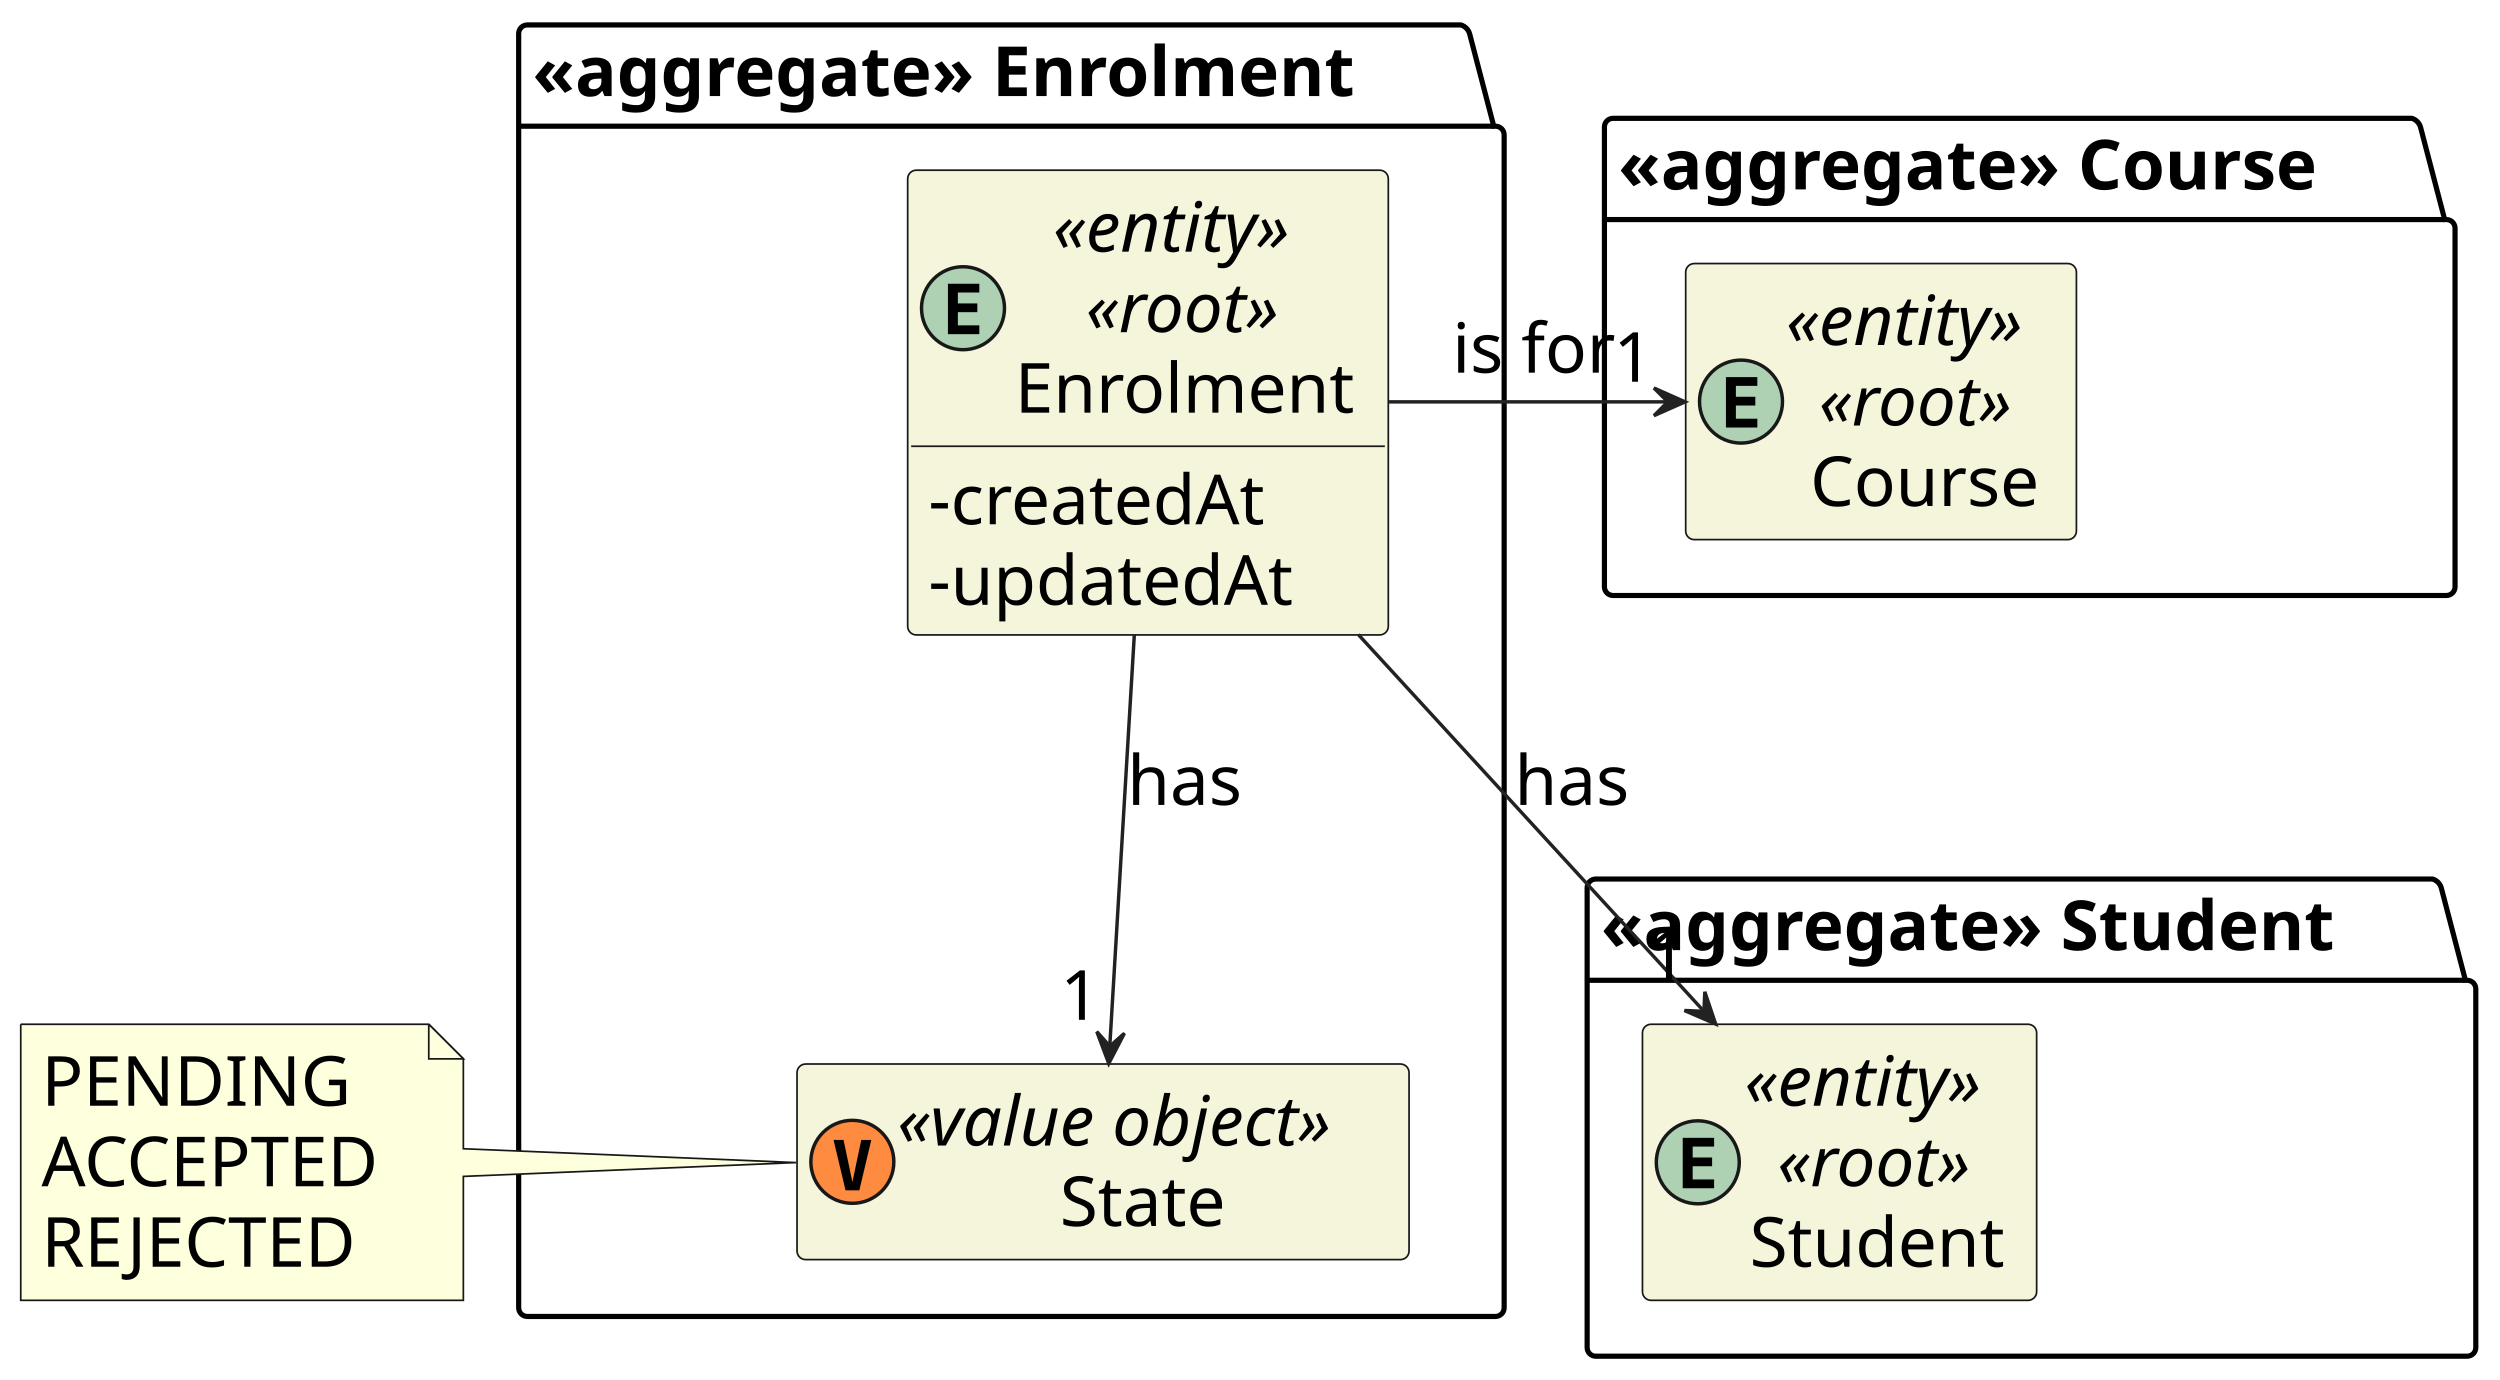
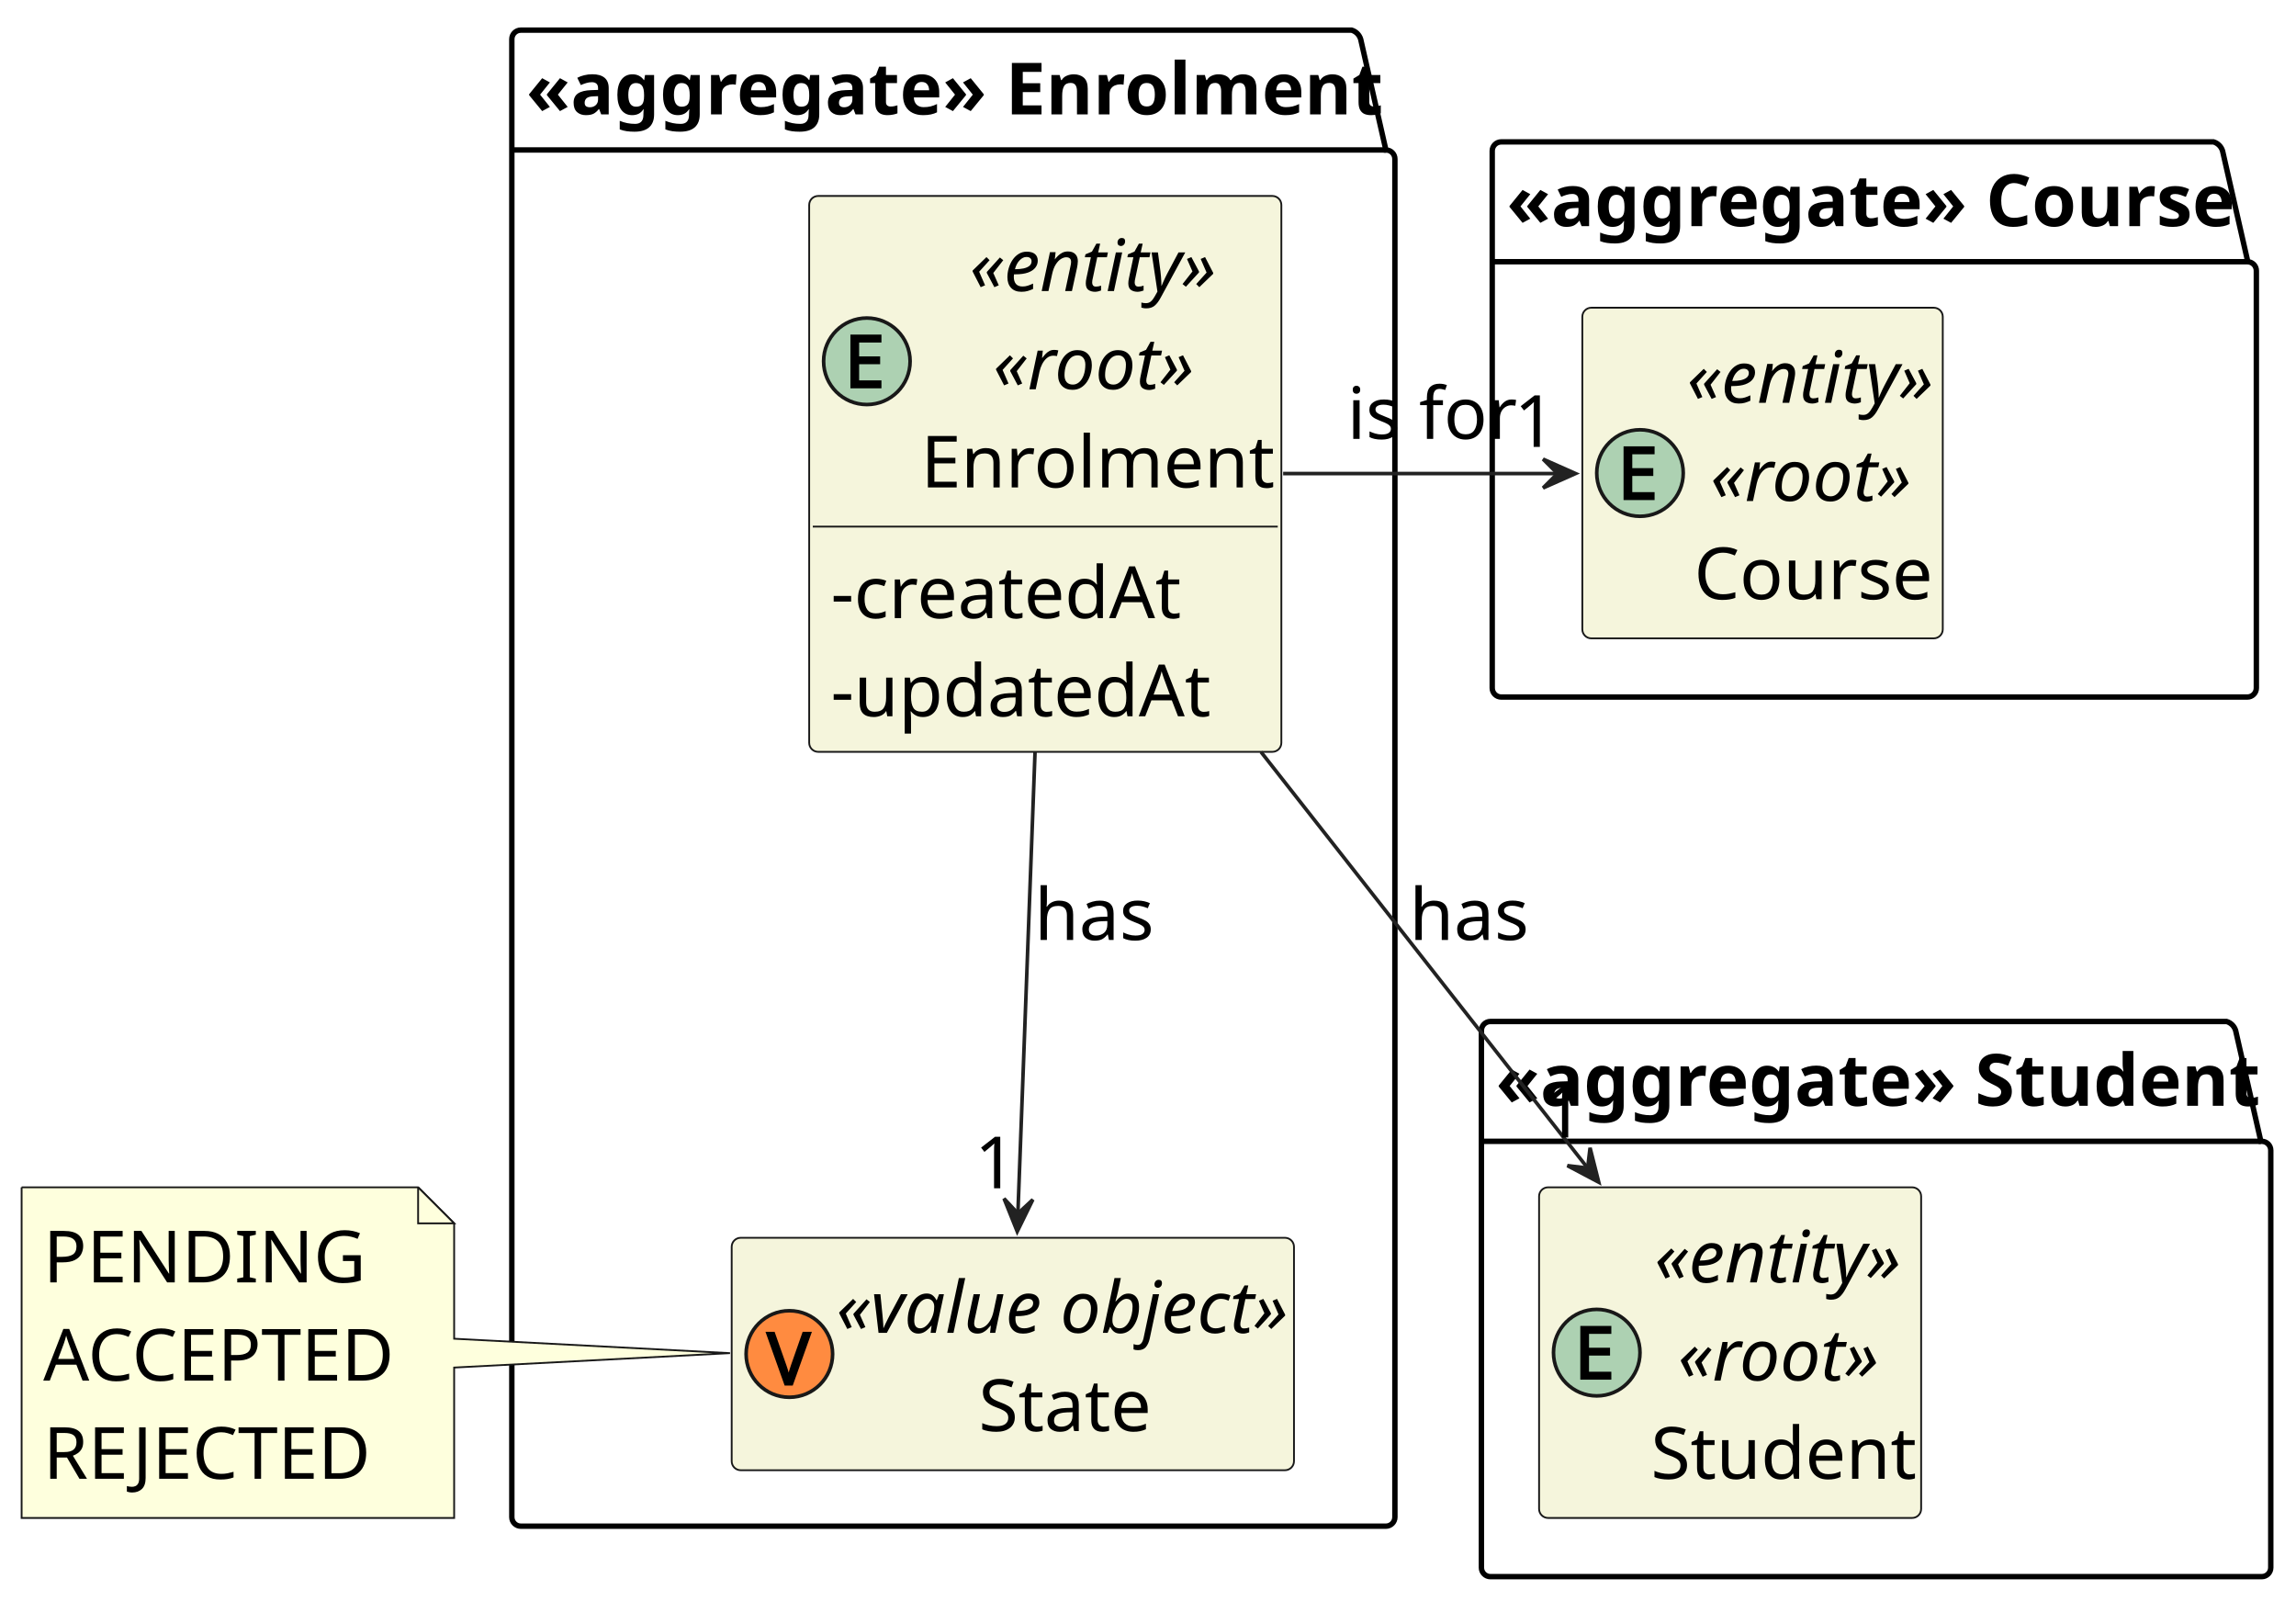
- <svg xmlns="http://www.w3.org/2000/svg" contentStyleType="text/css" height="399px" preserveAspectRatio="none" style="width:723px;height:399px;background:#FFFFFF;" version="1.1" viewBox="0 0 723 399" width="723px" zoomAndPan="magnify">
+ <svg xmlns="http://www.w3.org/2000/svg" contentStyleType="text/css" height="444px" preserveAspectRatio="none" style="width:637px;height:444px;background:#FFFFFF;" version="1.1" viewBox="0 0 637 444" width="637px" zoomAndPan="magnify">
  <defs />
  <g>
    <g id="cluster_&lt;&lt;aggregate&gt;&gt; Enrolment">
-       <path d="M152.5,7.217 L422.5,7.217 A3.75,3.75 0 0 1 425,9.717 L432,36.498 L432.5,36.498 A2.5,2.5 0 0 1 435,38.998 L435,378.217 A2.5,2.5 0 0 1 432.5,380.717 L152.5,380.717 A2.5,2.5 0 0 1 150,378.217 L150,9.717 A2.5,2.5 0 0 1 152.5,7.217 " fill="none" style="stroke:#000000;stroke-width:1.5;" />
-       <line style="stroke:#000000;stroke-width:1.5;" x1="150" x2="432" y1="36.498" y2="36.498" />
-       <text fill="#000000" font-family="sans-serif" font-size="20" font-weight="bold" lengthAdjust="spacing" textLength="269" x="154" y="27.781">«aggregate» Enrolment</text>
+       <path d="M144.5,8.36 L375,8.36 A3.75,3.75 0 0 1 377.5,10.86 L384.5,41.6 L384.5,41.6 A2.5,2.5 0 0 1 387,44.1 L387,420.86 A2.5,2.5 0 0 1 384.5,423.36 L144.5,423.36 A2.5,2.5 0 0 1 142,420.86 L142,10.86 A2.5,2.5 0 0 1 144.5,8.36 " fill="none" style="stroke:#000000;stroke-width:1.5;" />
+       <line style="stroke:#000000;stroke-width:1.5;" x1="142" x2="384.5" y1="41.6" y2="41.6" />
+       <text fill="#000000" font-family="sans-serif" font-size="20" font-weight="bold" lengthAdjust="spacing" textLength="229.5" x="146" y="31.74">«aggregate» Enrolment</text>
    </g>
    <g id="cluster_&lt;&lt;aggregate&gt;&gt; Student">
-       <path d="M461.5,254.217 L703.5,254.217 A3.75,3.75 0 0 1 706,256.717 L713,283.498 L713.5,283.498 A2.5,2.5 0 0 1 716,285.998 L716,389.717 A2.5,2.5 0 0 1 713.5,392.217 L461.5,392.217 A2.5,2.5 0 0 1 459,389.717 L459,256.717 A2.5,2.5 0 0 1 461.5,254.217 " fill="none" style="stroke:#000000;stroke-width:1.5;" />
-       <line style="stroke:#000000;stroke-width:1.5;" x1="459" x2="713" y1="283.498" y2="283.498" />
-       <text fill="#000000" font-family="sans-serif" font-size="20" font-weight="bold" lengthAdjust="spacing" textLength="241" x="463" y="274.781">«aggregate» Student</text>
+       <path d="M413.5,283.36 L617.75,283.36 A3.75,3.75 0 0 1 620.25,285.86 L627.25,316.6 L627.5,316.6 A2.5,2.5 0 0 1 630,319.1 L630,434.86 A2.5,2.5 0 0 1 627.5,437.36 L413.5,437.36 A2.5,2.5 0 0 1 411,434.86 L411,285.86 A2.5,2.5 0 0 1 413.5,283.36 " fill="none" style="stroke:#000000;stroke-width:1.5;" />
+       <line style="stroke:#000000;stroke-width:1.5;" x1="411" x2="627.25" y1="316.6" y2="316.6" />
+       <text fill="#000000" font-family="sans-serif" font-size="20" font-weight="bold" lengthAdjust="spacing" textLength="203.25" x="415" y="306.74">«aggregate» Student</text>
    </g>
    <g id="cluster_&lt;&lt;aggregate&gt;&gt; Course">
-       <path d="M466.5,34.217 L697.5,34.217 A3.75,3.75 0 0 1 700,36.717 L707,63.498 L707.5,63.498 A2.5,2.5 0 0 1 710,65.998 L710,169.717 A2.5,2.5 0 0 1 707.5,172.217 L466.5,172.217 A2.5,2.5 0 0 1 464,169.717 L464,36.717 A2.5,2.5 0 0 1 466.5,34.217 " fill="none" style="stroke:#000000;stroke-width:1.5;" />
-       <line style="stroke:#000000;stroke-width:1.5;" x1="464" x2="707" y1="63.498" y2="63.498" />
-       <text fill="#000000" font-family="sans-serif" font-size="20" font-weight="bold" lengthAdjust="spacing" textLength="230" x="468" y="54.781">«aggregate» Course</text>
+       <path d="M416.5,39.36 L614.125,39.36 A3.75,3.75 0 0 1 616.625,41.86 L623.625,72.6 L623.5,72.6 A2.5,2.5 0 0 1 626,75.1 L626,190.86 A2.5,2.5 0 0 1 623.5,193.36 L416.5,193.36 A2.5,2.5 0 0 1 414,190.86 L414,41.86 A2.5,2.5 0 0 1 416.5,39.36 " fill="none" style="stroke:#000000;stroke-width:1.5;" />
+       <line style="stroke:#000000;stroke-width:1.5;" x1="414" x2="623.625" y1="72.6" y2="72.6" />
+       <text fill="#000000" font-family="sans-serif" font-size="20" font-weight="bold" lengthAdjust="spacing" textLength="196.625" x="418" y="62.74">«aggregate» Course</text>
    </g>
    <g id="elem_Enrolment">
-       <rect codeLine="16" fill="#F5F5DC" height="134.406" id="Enrolment" rx="2.5" ry="2.5" style="stroke:#181818;stroke-width:0.5;" width="139" x="262.5" y="49.217" />
-       <ellipse cx="278.5" cy="89.139" fill="#ADD1B2" rx="12" ry="12" style="stroke:#181818;stroke-width:1.0;" />
-       <path d="M283.219,96.639 L274.141,96.639 L274.141,82.061 L283.219,82.061 L283.219,84.592 L277.016,84.592 L277.016,87.748 L282.641,87.748 L282.641,90.279 L277.016,90.279 L277.016,94.092 L283.219,94.092 L283.219,96.639 Z " fill="#000000" />
-       <text fill="#000000" font-family="sans-serif" font-size="20" font-style="italic" lengthAdjust="spacing" textLength="83" x="304.5" y="72.781">«entity»</text>
-       <text fill="#000000" font-family="sans-serif" font-size="20" font-style="italic" lengthAdjust="spacing" textLength="64" x="314" y="96.062">«root»</text>
-       <text fill="#000000" font-family="sans-serif" font-size="20" lengthAdjust="spacing" textLength="105" x="293.5" y="119.344">Enrolment</text>
-       <line style="stroke:#181818;stroke-width:0.5;" x1="263.5" x2="400.5" y1="129.06" y2="129.06" />
-       <text fill="#000000" font-family="sans-serif" font-size="20" lengthAdjust="spacing" textLength="105" x="268.5" y="151.625">-createdAt</text>
-       <text fill="#000000" font-family="sans-serif" font-size="20" lengthAdjust="spacing" textLength="113" x="268.5" y="174.906">-updatedAt</text>
+       <rect codeLine="16" fill="#F5F5DC" height="154.2" id="Enrolment" rx="2.5" ry="2.5" style="stroke:#181818;stroke-width:0.5;" width="131" x="224.5" y="54.36" />
+       <ellipse cx="240.5" cy="100.22" fill="#ADD1B2" rx="12" ry="12" style="stroke:#181818;stroke-width:1.0;" />
+       <path d="M244.547,107.72 L235.938,107.72 L235.938,92.814 L244.547,92.814 L244.547,95.017 L238.359,95.017 L238.359,98.861 L244.188,98.861 L244.188,101.032 L238.359,101.032 L238.359,105.517 L244.547,105.517 L244.547,107.72 Z " fill="#000000" />
+       <text fill="#000000" font-family="sans-serif" font-size="20" font-style="italic" lengthAdjust="spacing" textLength="70" x="269" y="80.74">«entity»</text>
+       <text fill="#000000" font-family="sans-serif" font-size="20" font-style="italic" lengthAdjust="spacing" textLength="57" x="275.5" y="107.98">«root»</text>
+       <text fill="#000000" font-family="sans-serif" font-size="20" lengthAdjust="spacing" textLength="97" x="255.5" y="135.22">Enrolment</text>
+       <line style="stroke:#181818;stroke-width:0.5;" x1="225.5" x2="354.5" y1="146.08" y2="146.08" />
+       <text fill="#000000" font-family="sans-serif" font-size="20" lengthAdjust="spacing" textLength="96" x="230.5" y="171.46">-createdAt</text>
+       <text fill="#000000" font-family="sans-serif" font-size="20" lengthAdjust="spacing" textLength="103" x="230.5" y="198.7">-updatedAt</text>
    </g>
    <g id="elem_State">
-       <rect codeLine="37" fill="#F5F5DC" height="56.562" id="State" rx="2.5" ry="2.5" style="stroke:#181818;stroke-width:0.5;" width="177" x="230.5" y="307.717" />
-       <ellipse cx="246.5" cy="335.998" fill="#FF8B40" rx="12" ry="12" style="stroke:#181818;stroke-width:1.0;" />
-       <path d="M246.516,341.842 L249.078,329.67 L251.984,329.67 L248.516,344.248 L244.531,344.248 L241.062,329.67 L243.953,329.67 L246.516,341.842 Z " fill="#000000" />
-       <text fill="#000000" font-family="sans-serif" font-size="20" font-style="italic" lengthAdjust="spacing" textLength="147" x="259.5" y="331.281">«value object»</text>
-       <text fill="#000000" font-family="sans-serif" font-size="20" lengthAdjust="spacing" textLength="53" x="306.5" y="354.562">State</text>
+       <rect codeLine="37" fill="#F5F5DC" height="64.48" id="State" rx="2.5" ry="2.5" style="stroke:#181818;stroke-width:0.5;" width="156" x="203" y="343.36" />
+       <ellipse cx="219" cy="375.6" fill="#FF8B40" rx="12" ry="12" style="stroke:#181818;stroke-width:1.0;" />
+       <path d="M225.25,369.444 L219.938,384.35 L217.688,384.35 L212.375,369.444 L214.906,369.444 L218.203,378.803 Q218.422,379.397 218.578,379.944 Q218.75,380.491 218.875,380.991 Q219.016,381.475 218.812,381.522 Q218.594,381.491 218.734,380.975 Q218.875,380.459 219.047,379.928 Q219.219,379.381 219.422,378.772 L222.688,369.444 L225.25,369.444 Z " fill="#000000" />
+       <text fill="#000000" font-family="sans-serif" font-size="20" font-style="italic" lengthAdjust="spacing" textLength="126" x="232" y="369.74">«value object»</text>
+       <text fill="#000000" font-family="sans-serif" font-size="20" lengthAdjust="spacing" textLength="47" x="271.5" y="396.98">State</text>
    </g>
    <g id="elem_Student">
-       <rect codeLine="26" fill="#F5F5DC" height="79.844" id="Student" rx="2.5" ry="2.5" style="stroke:#181818;stroke-width:0.5;" width="114" x="475" y="296.217" />
-       <ellipse cx="491" cy="336.139" fill="#ADD1B2" rx="12" ry="12" style="stroke:#181818;stroke-width:1.0;" />
-       <path d="M495.719,343.639 L486.641,343.639 L486.641,329.06 L495.719,329.06 L495.719,331.592 L489.516,331.592 L489.516,334.748 L495.141,334.748 L495.141,337.279 L489.516,337.279 L489.516,341.092 L495.719,341.092 L495.719,343.639 Z " fill="#000000" />
-       <text fill="#000000" font-family="sans-serif" font-size="20" font-style="italic" lengthAdjust="spacing" textLength="83" x="504.5" y="319.781">«entity»</text>
-       <text fill="#000000" font-family="sans-serif" font-size="20" font-style="italic" lengthAdjust="spacing" textLength="64" x="514" y="343.062">«root»</text>
-       <text fill="#000000" font-family="sans-serif" font-size="20" lengthAdjust="spacing" textLength="80" x="506" y="366.344">Student</text>
+       <rect codeLine="26" fill="#F5F5DC" height="91.72" id="Student" rx="2.5" ry="2.5" style="stroke:#181818;stroke-width:0.5;" width="106" x="427" y="329.36" />
+       <ellipse cx="443" cy="375.22" fill="#ADD1B2" rx="12" ry="12" style="stroke:#181818;stroke-width:1.0;" />
+       <path d="M447.047,382.72 L438.438,382.72 L438.438,367.814 L447.047,367.814 L447.047,370.017 L440.859,370.017 L440.859,373.861 L446.688,373.861 L446.688,376.033 L440.859,376.033 L440.859,380.517 L447.047,380.517 L447.047,382.72 Z " fill="#000000" />
+       <text fill="#000000" font-family="sans-serif" font-size="20" font-style="italic" lengthAdjust="spacing" textLength="70" x="459" y="355.74">«entity»</text>
+       <text fill="#000000" font-family="sans-serif" font-size="20" font-style="italic" lengthAdjust="spacing" textLength="57" x="465.5" y="382.98">«root»</text>
+       <text fill="#000000" font-family="sans-serif" font-size="20" lengthAdjust="spacing" textLength="72" x="458" y="410.22">Student</text>
    </g>
    <g id="elem_Course">
-       <rect codeLine="34" fill="#F5F5DC" height="79.844" id="Course" rx="2.5" ry="2.5" style="stroke:#181818;stroke-width:0.5;" width="113" x="487.5" y="76.217" />
-       <ellipse cx="503.5" cy="116.139" fill="#ADD1B2" rx="12" ry="12" style="stroke:#181818;stroke-width:1.0;" />
-       <path d="M508.219,123.639 L499.141,123.639 L499.141,109.061 L508.219,109.061 L508.219,111.592 L502.016,111.592 L502.016,114.748 L507.641,114.748 L507.641,117.279 L502.016,117.279 L502.016,121.092 L508.219,121.092 L508.219,123.639 Z " fill="#000000" />
-       <text fill="#000000" font-family="sans-serif" font-size="20" font-style="italic" lengthAdjust="spacing" textLength="83" x="516.5" y="99.781">«entity»</text>
-       <text fill="#000000" font-family="sans-serif" font-size="20" font-style="italic" lengthAdjust="spacing" textLength="64" x="526" y="123.062">«root»</text>
-       <text fill="#000000" font-family="sans-serif" font-size="20" lengthAdjust="spacing" textLength="69" x="523.5" y="146.344">Course</text>
+       <rect codeLine="34" fill="#F5F5DC" height="91.72" id="Course" rx="2.5" ry="2.5" style="stroke:#181818;stroke-width:0.5;" width="100" x="439" y="85.36" />
+       <ellipse cx="455" cy="131.22" fill="#ADD1B2" rx="12" ry="12" style="stroke:#181818;stroke-width:1.0;" />
+       <path d="M459.047,138.72 L450.438,138.72 L450.438,123.814 L459.047,123.814 L459.047,126.017 L452.859,126.017 L452.859,129.861 L458.688,129.861 L458.688,132.032 L452.859,132.032 L452.859,136.517 L459.047,136.517 L459.047,138.72 Z " fill="#000000" />
+       <text fill="#000000" font-family="sans-serif" font-size="20" font-style="italic" lengthAdjust="spacing" textLength="70" x="468" y="111.74">«entity»</text>
+       <text fill="#000000" font-family="sans-serif" font-size="20" font-style="italic" lengthAdjust="spacing" textLength="57" x="474.5" y="138.98">«root»</text>
+       <text fill="#000000" font-family="sans-serif" font-size="20" lengthAdjust="spacing" textLength="66" x="470" y="166.22">Course</text>
    </g>
    <g id="elem_GMN9">
-       <path d="M6,296.217 L6,376.06 A0,0 0 0 0 6,376.06 L134,376.06 A0,0 0 0 0 134,376.06 L134,340.217 L230.21,336.217 L134,332.217 L134,306.217 L124,296.217 L6,296.217 A0,0 0 0 0 6,296.217 " fill="#FEFFDD" style="stroke:#181818;stroke-width:0.5;" />
-       <path d="M124,296.217 L124,306.217 L134,306.217 L124,296.217 " fill="#FEFFDD" style="stroke:#181818;stroke-width:0.5;" />
-       <text fill="#000000" font-family="sans-serif" font-size="20" lengthAdjust="spacing" textLength="92" x="12" y="319.781">PENDING</text>
-       <text fill="#000000" font-family="sans-serif" font-size="20" lengthAdjust="spacing" textLength="107" x="12" y="343.062">ACCEPTED</text>
-       <text fill="#000000" font-family="sans-serif" font-size="20" lengthAdjust="spacing" textLength="100" x="12" y="366.344">REJECTED</text>
+       <path d="M6,329.36 L6,421.08 A0,0 0 0 0 6,421.08 L126,421.08 A0,0 0 0 0 126,421.08 L126,379.36 L202.53,375.36 L126,371.36 L126,339.36 L116,329.36 L6,329.36 A0,0 0 0 0 6,329.36 " fill="#FEFFDD" style="stroke:#181818;stroke-width:0.5;" />
+       <path d="M116,329.36 L116,339.36 L126,339.36 L116,329.36 " fill="#FEFFDD" style="stroke:#181818;stroke-width:0.5;" />
+       <text fill="#000000" font-family="sans-serif" font-size="20" lengthAdjust="spacing" textLength="90" x="12" y="355.74">PENDING</text>
+       <text fill="#000000" font-family="sans-serif" font-size="20" lengthAdjust="spacing" textLength="99" x="12" y="382.98">ACCEPTED</text>
+       <text fill="#000000" font-family="sans-serif" font-size="20" lengthAdjust="spacing" textLength="89" x="12" y="410.22">REJECTED</text>
    </g>
    <g id="link_Enrolment_State">
-       <path codeLine="44" d="M328.05,183.517 C325.7,222.827 322.83,270.947 320.96,302.297 " fill="none" id="Enrolment-to-State" style="stroke:#222222;stroke-width:1.0;" />
-       <polygon fill="#222222" points="320.65,307.567,325.183,298.823,320.95,302.576,317.198,298.343,320.65,307.567" style="stroke:#222222;stroke-width:1.0;" />
-       <text fill="#000000" font-family="sans-serif" font-size="20" lengthAdjust="spacing" textLength="35" x="326" y="232.781">has</text>
-       <text fill="#000000" font-family="sans-serif" font-size="20" lengthAdjust="spacing" textLength="13" x="306.65" y="294.924">1</text>
+       <path codeLine="44" d="M287.16,208.6 C285.57,251.38 283.66,302.85 282.39,336.97 " fill="none" id="Enrolment-to-State" style="stroke:#222222;stroke-width:1.0;" />
+       <polygon fill="#222222" points="282.22,341.62,286.551,332.775,282.406,336.623,278.557,332.478,282.22,341.62" style="stroke:#222222;stroke-width:1.0;" />
+       <text fill="#000000" font-family="sans-serif" font-size="20" lengthAdjust="spacing" textLength="33" x="287" y="260.74">has</text>
+       <text fill="#000000" font-family="sans-serif" font-size="20" lengthAdjust="spacing" textLength="11" x="270.414" y="329.63">1</text>
    </g>
    <g id="link_Enrolment_Student">
-       <path codeLine="46" d="M392.82,183.517 C425.29,218.907 464.3,261.427 492.75,292.437 " fill="none" id="Enrolment-to-Student" style="stroke:#222222;stroke-width:1.0;" />
-       <polygon fill="#222222" points="496.17,296.157,493.027,286.823,492.788,292.475,487.136,292.235,496.17,296.157" style="stroke:#222222;stroke-width:1.0;" />
-       <text fill="#000000" font-family="sans-serif" font-size="20" lengthAdjust="spacing" textLength="35" x="438" y="232.781">has</text>
-       <text fill="#000000" font-family="sans-serif" font-size="20" lengthAdjust="spacing" textLength="13" x="476.424" y="283.539">1</text>
+       <path codeLine="46" d="M349.86,208.6 C379.51,246.36 414.48,290.9 440.7,324.3 " fill="none" id="Enrolment-to-Student" style="stroke:#222222;stroke-width:1.0;" />
+       <polygon fill="#222222" points="443.56,327.95,441.146,318.401,440.471,324.018,434.855,323.343,443.56,327.95" style="stroke:#222222;stroke-width:1.0;" />
+       <text fill="#000000" font-family="sans-serif" font-size="20" lengthAdjust="spacing" textLength="33" x="391" y="260.74">has</text>
+       <text fill="#000000" font-family="sans-serif" font-size="20" lengthAdjust="spacing" textLength="11" x="427.991" y="315.53">1</text>
    </g>
    <g id="link_Enrolment_Course">
-       <path codeLine="47" d="M401.71,116.217 C427.62,116.217 456.83,116.217 482.01,116.217 " fill="none" id="Enrolment-to-Course" style="stroke:#222222;stroke-width:1.0;" />
-       <polygon fill="#222222" points="487.32,116.217,478.32,112.217,482.32,116.217,478.32,120.217,487.32,116.217" style="stroke:#222222;stroke-width:1.0;" />
-       <text fill="#000000" font-family="sans-serif" font-size="20" lengthAdjust="spacing" textLength="49" x="420" y="107.781">is for</text>
-       <text fill="#000000" font-family="sans-serif" font-size="20" lengthAdjust="spacing" textLength="13" x="466.62" y="110.406">1</text>
+       <path codeLine="47" d="M355.99,131.36 C380.71,131.36 408.55,131.36 432.35,131.36 " fill="none" id="Enrolment-to-Course" style="stroke:#222222;stroke-width:1.0;" />
+       <polygon fill="#222222" points="437.11,131.36,428.11,127.36,432.11,131.36,428.11,135.36,437.11,131.36" style="stroke:#222222;stroke-width:1.0;" />
+       <text fill="#000000" font-family="sans-serif" font-size="20" lengthAdjust="spacing" textLength="47" x="373.75" y="121.74">is for</text>
+       <text fill="#000000" font-family="sans-serif" font-size="20" lengthAdjust="spacing" textLength="11" x="420.123" y="123.961">1</text>
    </g>
  </g>
</svg>
